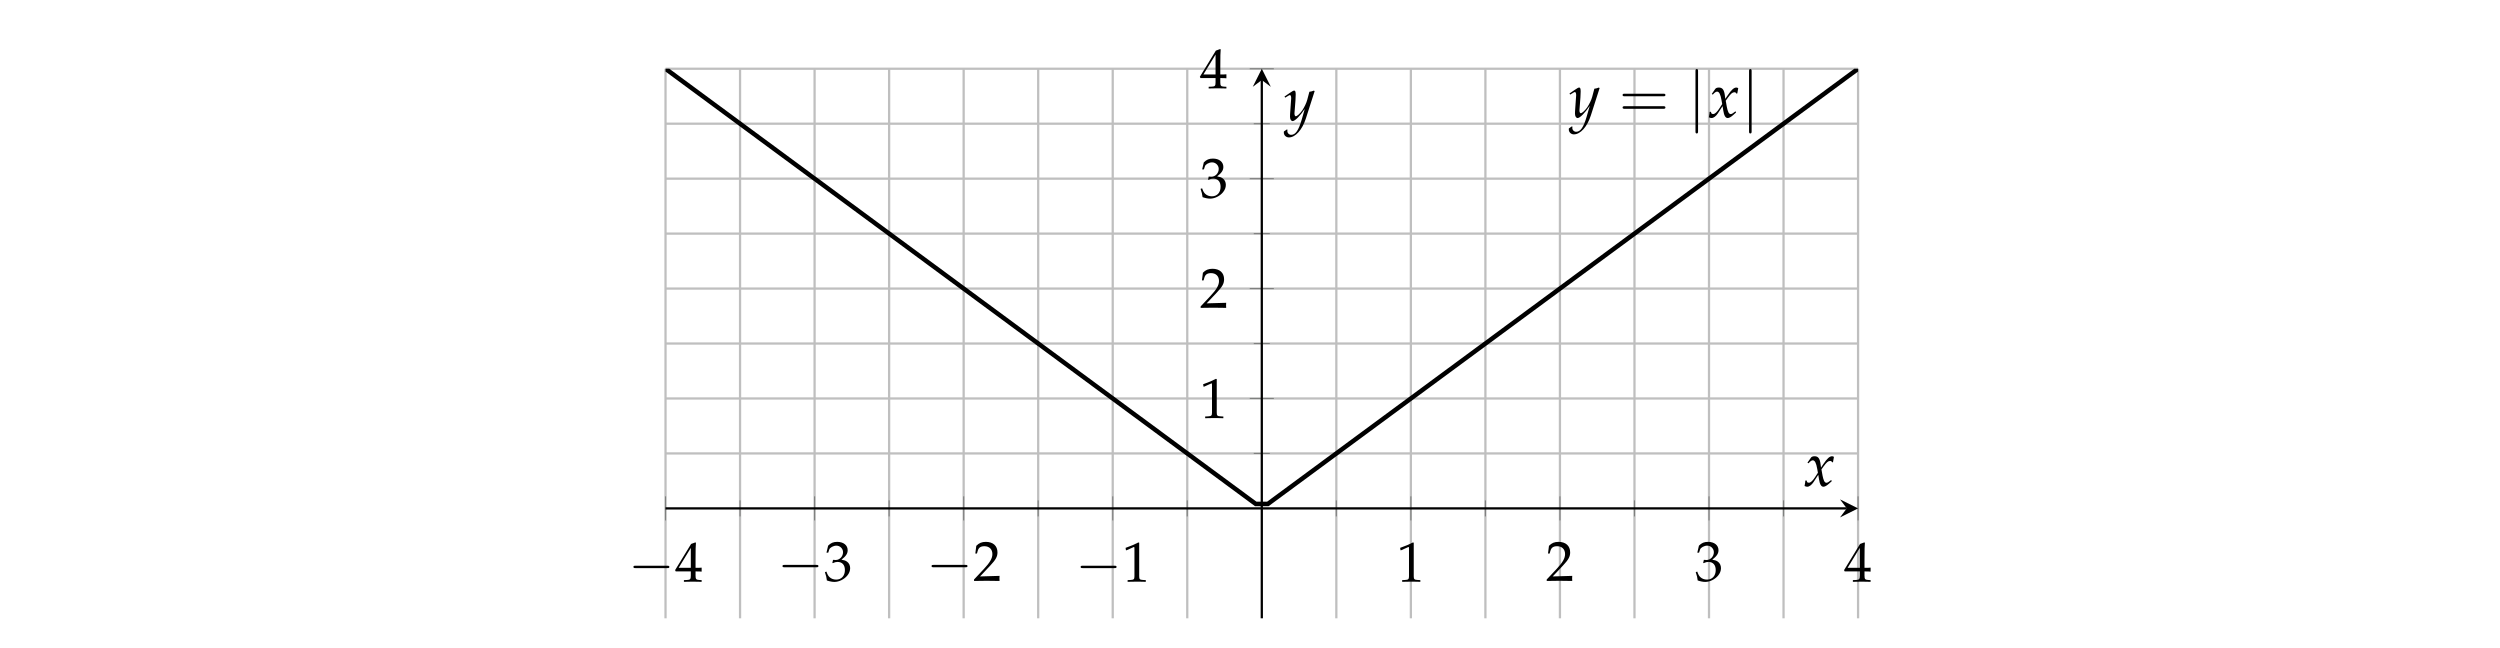
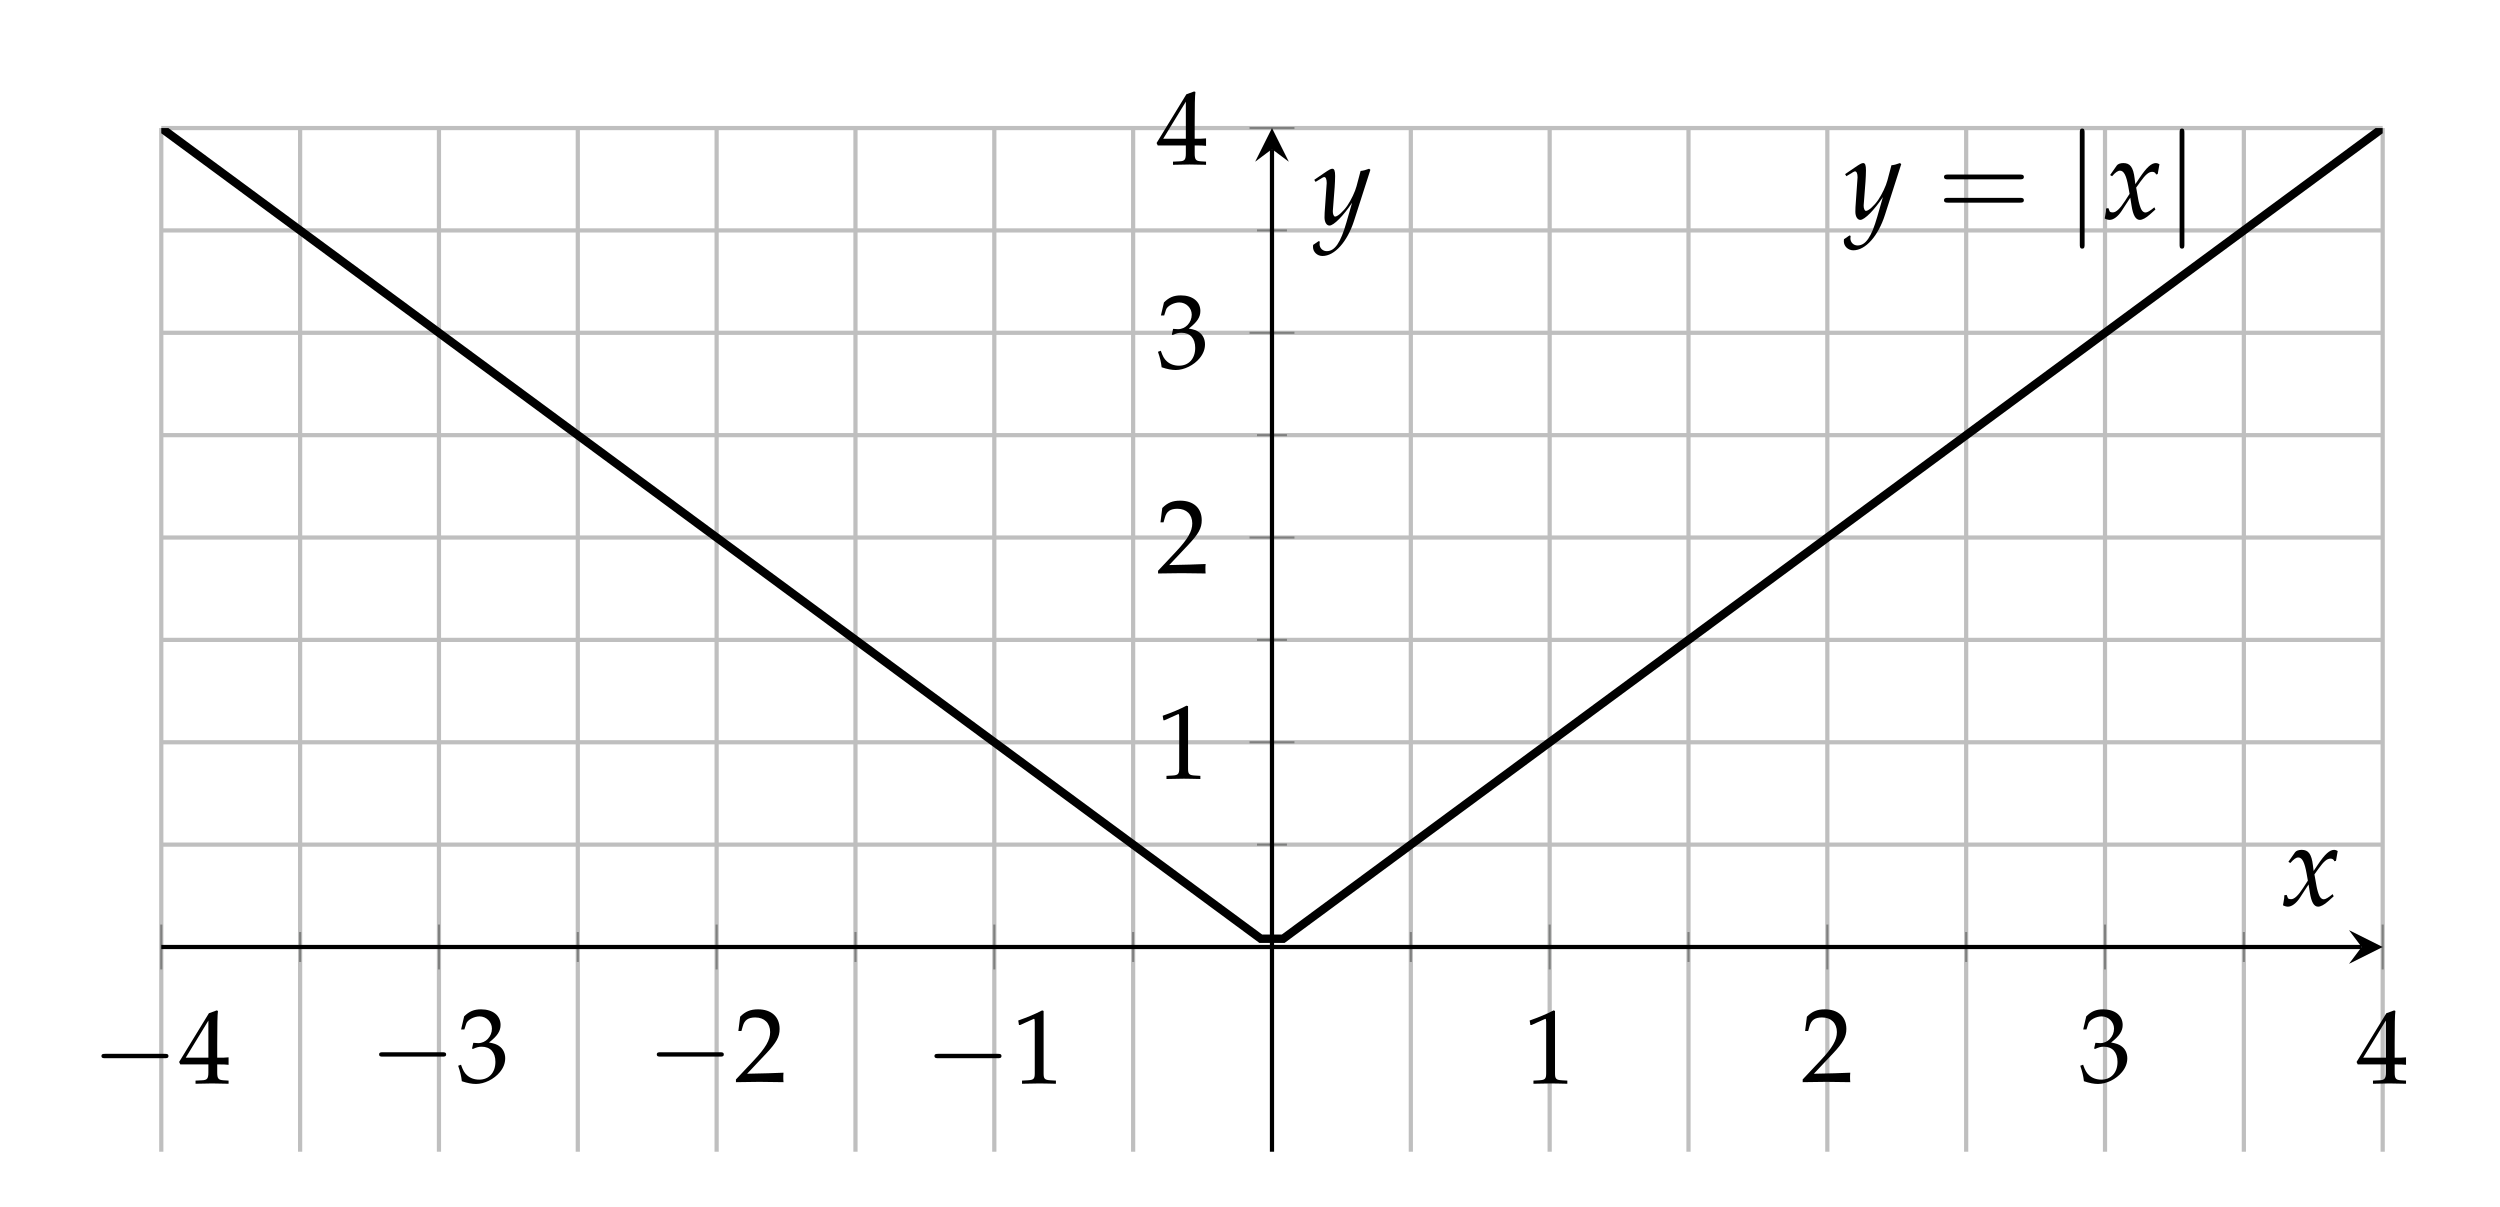
- <svg xmlns="http://www.w3.org/2000/svg" xmlns:xlink="http://www.w3.org/1999/xlink" version="1.1" width="440.829" height="114.208" viewBox="0 0 440.829 114.208">
+ <svg xmlns="http://www.w3.org/2000/svg" xmlns:xlink="http://www.w3.org/1999/xlink" version="1.1" width="236.658" height="114.208" viewBox="0 0 236.658 114.208">
  <defs>
    <path id="font_1_1" d="M.659 .23C.676 .23 .694 .23 .694 .25 .694 .27 .676 .27 .659 .27H.118C.101 .27 .083 .27 .083 .25 .083 .23 .101 .23 .118 .23H.659Z" />
    <path id="font_2_19" d="M.28 .181V.106C.28 .046 .269 .032 .22 .03L.158 .027V-.003C.291 0 .291 0 .315 0 .339 0 .339 0 .472-.003V.027L.424 .03C.375 .033 .364 .046 .364 .106V.181C.423 .181 .444 .18 .472 .177V.248C.425 .244 .406 .244 .391 .245H.388 .364V.384C.364 .562 .366 .648 .371 .689L.359 .694 .285 .667 .002 .204 .013 .181H.28M.28 .245H.065L.28 .597V.245Z" />
    <path id="font_2_18" d="M.043 .498H.074L.092 .554C.103 .588 .166 .622 .218 .622 .283 .622 .336 .569 .336 .506 .336 .431 .277 .368 .206 .368 .198 .368 .187 .369 .174 .37L.159 .371 .147 .318 .154 .312C.192 .329 .211 .334 .238 .334 .321 .334 .369 .281 .369 .19 .369 .088 .308 .021 .215 .021 .169 .021 .128 .036 .098 .064 .074 .086 .061 .109 .042 .163L.015 .153C.036 .092 .044 .056 .05 .006 .103-.012 .147-.02 .184-.02 .264-.02 .356 .025 .411 .092 .445 .133 .462 .177 .462 .224 .462 .272 .442 .314 .406 .339 .381 .357 .358 .365 .308 .374 .388 .436 .418 .482 .418 .541 .418 .63 .344 .689 .233 .689 .165 .689 .12 .67 .072 .622L.043 .498Z" />
    <path id="font_2_17" d="M.016 .023V-.003C.203 0 .203 0 .239 0 .275 0 .275 0 .468-.003 .466 .018 .466 .028 .466 .042 .466 .055 .466 .065 .468 .087 .353 .082 .307 .081 .122 .077L.304 .27C.401 .373 .431 .428 .431 .503 .431 .618 .353 .689 .226 .689 .154 .689 .105 .669 .056 .619L.039 .483H.068L.081 .529C.097 .587 .133 .612 .2 .612 .286 .612 .341 .558 .341 .473 .341 .398 .299 .324 .186 .204L.016 .023Z" />
    <path id="font_2_16" d="M.067 .555H.077L.206 .613C.207 .614 .208 .614 .209 .614 .215 .614 .217 .605 .217 .581V.096C.217 .044 .206 .033 .152 .03L.096 .027V-.003C.25 0 .25 0 .261 0 .274 0 .296 0 .33-.001 .342-.002 .377-.002 .418-.003V.027L.366 .03C.311 .033 .301 .044 .301 .096V.689L.287 .694C.222 .66 .151 .63 .06 .598L.067 .555Z" />
    <clipPath id="clip_3">
-       <path transform="matrix(1,0,0,-1,117.352,109.027)" d="M0 0H210.286V96.905H0Z" />
+       <path transform="matrix(1,0,0,-1,15.267,109.027)" d="M0 0H210.286V96.905H0Z" />
    </clipPath>
    <path id="font_4_17" d="M-.007-.179C-.008-.186-.008-.192-.008-.197-.008-.24 .029-.275 .074-.275 .18-.275 .29-.152 .349 .033L.49 .473 .479 .482C.45 .471 .427 .465 .405 .463L.37 .331C.358 .284 .323 .211 .29 .162 .255 .111 .206 .067 .184 .067 .172 .067 .163 .09 .164 .115L.165 .128 .18 .322C.182 .353 .184 .391 .184 .419 .184 .464 .177 .482 .16 .482 .147 .482 .133 .475 .085 .442L.003 .386 .014 .368 .064 .398 .068 .401C.078 .407 .085 .41 .089 .41 .103 .41 .111 .391 .111 .358 .111 .357 .111 .351 .11 .343L.093 .1 .092 .06C.092 .018 .11-.011 .135-.011 .172-.011 .256 .074 .331 .187L.282 .016C.231-.161 .181-.233 .111-.233 .076-.233 .049-.206 .049-.172 .049-.167 .05-.159 .051-.15L.041-.146-.007-.179Z" />
    <path id="font_5_4" d="M.687 .327C.702 .327 .721 .327 .721 .347 .721 .367 .702 .367 .688 .367H.089C.075 .367 .056 .367 .056 .347 .056 .327 .075 .327 .09 .327H.687M.688 .133C.702 .133 .721 .133 .721 .153 .721 .173 .702 .173 .687 .173H.09C.075 .173 .056 .173 .056 .153 .056 .133 .075 .133 .089 .133H.688Z" />
    <path id="font_1_5" d="M.159 .714C.159 .732 .159 .75 .139 .75 .119 .75 .119 .732 .119 .714V-.214C.119-.232 .119-.25 .139-.25 .159-.25 .159-.232 .159-.214V.714Z" />
    <path id="font_4_16" d="M.021 .088C.021 .068 .019 .055 .013 .023 .011 .011 .01 .008 .009 .001 .024-.007 .04-.011 .052-.011 .085-.011 .124 .018 .155 .065L.231 .182 .242 .113C.255 .028 .278-.011 .314-.011 .336-.011 .368 .006 .4 .035L.449 .079 .44 .098C.404 .068 .379 .053 .363 .053 .348 .053 .335 .063 .325 .083 .316 .102 .305 .139 .3 .168L.282 .269 .317 .318C.364 .383 .391 .406 .422 .406 .438 .406 .45 .398 .455 .383L.469 .387 .484 .472C.472 .479 .463 .482 .454 .482 .414 .482 .374 .446 .312 .354L.275 .299 .269 .347C.257 .446 .23 .482 .171 .482 .145 .482 .123 .474 .114 .461L.056 .378 .073 .368C.103 .402 .123 .416 .142 .416 .175 .416 .197 .375 .214 .277L.225 .215 .185 .153C.142 .086 .108 .054 .08 .054 .065 .054 .054 .058 .052 .063L.041 .091 .021 .088Z" />
  </defs>
-   <path transform="matrix(1,0,0,-1,117.352,109.027)" stroke-width=".399" stroke-linecap="butt" stroke-miterlimit="10" stroke-linejoin="miter" fill="none" stroke="#bfbfbf" d="M13.143 0V96.905M39.429 0V96.905M65.714 0V96.905M92 0V96.905M118.286 0V96.905M144.572 0V96.905M170.857 0V96.905M197.143 0V96.905" />
-   <path transform="matrix(1,0,0,-1,117.352,109.027)" stroke-width=".399" stroke-linecap="butt" stroke-miterlimit="10" stroke-linejoin="miter" fill="none" stroke="#bfbfbf" d="M0 0V96.905M26.286 0V96.905M52.571 0V96.905M78.857 0V96.905M131.429 0V96.905M157.714 0V96.905M184 0V96.905M210.286 0V96.905" />
-   <path transform="matrix(1,0,0,-1,117.352,109.027)" stroke-width=".399" stroke-linecap="butt" stroke-miterlimit="10" stroke-linejoin="miter" fill="none" stroke="#bfbfbf" d="M0 29.072H210.286M0 48.453H210.286M0 67.834H210.286M0 87.215H210.286" />
-   <path transform="matrix(1,0,0,-1,117.352,109.027)" stroke-width=".399" stroke-linecap="butt" stroke-miterlimit="10" stroke-linejoin="miter" fill="none" stroke="#bfbfbf" d="M0 38.762H210.286M0 58.143H210.286M0 77.524H210.286M0 96.905H210.286" />
-   <path transform="matrix(1,0,0,-1,117.352,109.027)" stroke-width=".199" stroke-linecap="butt" stroke-miterlimit="10" stroke-linejoin="miter" fill="none" stroke="#7f807f" d="M13.143 17.964V20.798M39.429 17.964V20.798M65.714 17.964V20.798M92 17.964V20.798M118.286 17.964V20.798M144.572 17.964V20.798M170.857 17.964V20.798M197.143 17.964V20.798" />
-   <path transform="matrix(1,0,0,-1,117.352,109.027)" stroke-width=".199" stroke-linecap="butt" stroke-miterlimit="10" stroke-linejoin="miter" fill="none" stroke="#7f807f" d="M0 17.255V21.507M26.286 17.255V21.507M52.571 17.255V21.507M78.857 17.255V21.507M131.429 17.255V21.507M157.714 17.255V21.507M184 17.255V21.507M210.286 17.255V21.507" />
-   <path transform="matrix(1,0,0,-1,117.352,109.027)" stroke-width=".199" stroke-linecap="butt" stroke-miterlimit="10" stroke-linejoin="miter" fill="none" stroke="#7f807f" d="M103.725 29.072H106.56M103.725 48.453H106.56M103.725 67.834H106.56M103.725 87.215H106.56" />
-   <path transform="matrix(1,0,0,-1,117.352,109.027)" stroke-width=".199" stroke-linecap="butt" stroke-miterlimit="10" stroke-linejoin="miter" fill="none" stroke="#7f807f" d="M103.017 38.762H107.269M103.017 58.143H107.269M103.017 77.524H107.269M103.017 96.905H107.269" />
-   <path transform="matrix(1,0,0,-1,117.352,109.027)" stroke-width=".399" stroke-linecap="butt" stroke-miterlimit="10" stroke-linejoin="miter" fill="none" stroke="#000000" d="M0 19.381H208.293" />
-   <path transform="matrix(1,0,0,-1,325.6454,89.646)" d="M1.993 0-1.196 1.594 0 0-1.196-1.594" />
-   <path transform="matrix(1,0,0,-1,117.352,109.027)" stroke-width=".399" stroke-linecap="butt" stroke-miterlimit="10" stroke-linejoin="miter" fill="none" stroke="#000000" d="M105.143 0V94.912" />
-   <path transform="matrix(0,-1,-1,-0,222.495,14.11452)" d="M1.993 0-1.196 1.594 0 0-1.196-1.594" />
-   <use data-text="−" xlink:href="#font_1_1" transform="matrix(10.3811,0,0,-10.3811,110.827,102.562)" />
-   <use data-text="4" xlink:href="#font_2_19" transform="matrix(9.9626,0,0,-9.9626,119.021,102.562)" />
-   <use data-text="−" xlink:href="#font_1_1" transform="matrix(10.3811,0,0,-10.3811,137.112,102.412)" />
-   <use data-text="3" xlink:href="#font_2_18" transform="matrix(9.9626,0,0,-9.9626,145.307,102.412)" />
-   <use data-text="−" xlink:href="#font_1_1" transform="matrix(10.3811,0,0,-10.3811,163.398,102.412)" />
-   <use data-text="2" xlink:href="#font_2_17" transform="matrix(9.9626,0,0,-9.9626,171.592,102.412)" />
-   <use data-text="−" xlink:href="#font_1_1" transform="matrix(10.3811,0,0,-10.3811,189.683,102.562)" />
-   <use data-text="1" xlink:href="#font_2_16" transform="matrix(9.9626,0,0,-9.9626,197.877,102.562)" />
-   <use data-text="1" xlink:href="#font_2_16" transform="matrix(9.9626,0,0,-9.9626,246.289,102.562)" />
-   <use data-text="2" xlink:href="#font_2_17" transform="matrix(9.9626,0,0,-9.9626,272.574,102.412)" />
-   <use data-text="3" xlink:href="#font_2_18" transform="matrix(9.9626,0,0,-9.9626,298.86,102.412)" />
-   <use data-text="4" xlink:href="#font_2_19" transform="matrix(9.9626,0,0,-9.9626,325.145,102.562)" />
-   <use data-text="1" xlink:href="#font_2_16" transform="matrix(9.9626,0,0,-9.9626,211.552,73.713)" />
-   <use data-text="2" xlink:href="#font_2_17" transform="matrix(9.9626,0,0,-9.9626,211.552,54.258)" />
-   <use data-text="3" xlink:href="#font_2_18" transform="matrix(9.9626,0,0,-9.9626,211.552,34.827)" />
-   <use data-text="4" xlink:href="#font_2_19" transform="matrix(9.9626,0,0,-9.9626,211.552,15.571)" />
+   <path transform="matrix(1,0,0,-1,15.267,109.027)" stroke-width=".399" stroke-linecap="butt" stroke-miterlimit="10" stroke-linejoin="miter" fill="none" stroke="#bfbfbf" d="M13.143 0V96.905M39.429 0V96.905M65.714 0V96.905M92 0V96.905M118.286 0V96.905M144.572 0V96.905M170.857 0V96.905M197.143 0V96.905" />
+   <path transform="matrix(1,0,0,-1,15.267,109.027)" stroke-width=".399" stroke-linecap="butt" stroke-miterlimit="10" stroke-linejoin="miter" fill="none" stroke="#bfbfbf" d="M0 0V96.905M26.286 0V96.905M52.571 0V96.905M78.857 0V96.905M131.429 0V96.905M157.714 0V96.905M184 0V96.905M210.286 0V96.905" />
+   <path transform="matrix(1,0,0,-1,15.267,109.027)" stroke-width=".399" stroke-linecap="butt" stroke-miterlimit="10" stroke-linejoin="miter" fill="none" stroke="#bfbfbf" d="M0 29.072H210.286M0 48.453H210.286M0 67.834H210.286M0 87.215H210.286" />
+   <path transform="matrix(1,0,0,-1,15.267,109.027)" stroke-width=".399" stroke-linecap="butt" stroke-miterlimit="10" stroke-linejoin="miter" fill="none" stroke="#bfbfbf" d="M0 38.762H210.286M0 58.143H210.286M0 77.524H210.286M0 96.905H210.286" />
+   <path transform="matrix(1,0,0,-1,15.267,109.027)" stroke-width=".199" stroke-linecap="butt" stroke-miterlimit="10" stroke-linejoin="miter" fill="none" stroke="#7f807f" d="M13.143 17.964V20.798M39.429 17.964V20.798M65.714 17.964V20.798M92 17.964V20.798M118.286 17.964V20.798M144.572 17.964V20.798M170.857 17.964V20.798M197.143 17.964V20.798" />
+   <path transform="matrix(1,0,0,-1,15.267,109.027)" stroke-width=".199" stroke-linecap="butt" stroke-miterlimit="10" stroke-linejoin="miter" fill="none" stroke="#7f807f" d="M0 17.255V21.507M26.286 17.255V21.507M52.571 17.255V21.507M78.857 17.255V21.507M131.429 17.255V21.507M157.714 17.255V21.507M184 17.255V21.507M210.286 17.255V21.507" />
+   <path transform="matrix(1,0,0,-1,15.267,109.027)" stroke-width=".199" stroke-linecap="butt" stroke-miterlimit="10" stroke-linejoin="miter" fill="none" stroke="#7f807f" d="M103.725 29.072H106.56M103.725 48.453H106.56M103.725 67.834H106.56M103.725 87.215H106.56" />
+   <path transform="matrix(1,0,0,-1,15.267,109.027)" stroke-width=".199" stroke-linecap="butt" stroke-miterlimit="10" stroke-linejoin="miter" fill="none" stroke="#7f807f" d="M103.017 38.762H107.269M103.017 58.143H107.269M103.017 77.524H107.269M103.017 96.905H107.269" />
+   <path transform="matrix(1,0,0,-1,15.267,109.027)" stroke-width=".399" stroke-linecap="butt" stroke-miterlimit="10" stroke-linejoin="miter" fill="none" stroke="#000000" d="M0 19.381H208.293" />
+   <path transform="matrix(1,0,0,-1,223.5604,89.646)" d="M1.993 0-1.196 1.594 0 0-1.196-1.594" />
+   <path transform="matrix(1,0,0,-1,15.267,109.027)" stroke-width=".399" stroke-linecap="butt" stroke-miterlimit="10" stroke-linejoin="miter" fill="none" stroke="#000000" d="M105.143 0V94.912" />
+   <path transform="matrix(0,-1,-1,-0,120.41,14.11452)" d="M1.993 0-1.196 1.594 0 0-1.196-1.594" />
+   <use data-text="−" xlink:href="#font_1_1" transform="matrix(10.3811,0,0,-10.3811,8.742001,102.562)" />
+   <use data-text="4" xlink:href="#font_2_19" transform="matrix(9.9626,0,0,-9.9626,16.936,102.562)" />
+   <use data-text="−" xlink:href="#font_1_1" transform="matrix(10.3811,0,0,-10.3811,35.027,102.412)" />
+   <use data-text="3" xlink:href="#font_2_18" transform="matrix(9.9626,0,0,-9.9626,43.221,102.412)" />
+   <use data-text="−" xlink:href="#font_1_1" transform="matrix(10.3811,0,0,-10.3811,61.313,102.412)" />
+   <use data-text="2" xlink:href="#font_2_17" transform="matrix(9.9626,0,0,-9.9626,69.507,102.412)" />
+   <use data-text="−" xlink:href="#font_1_1" transform="matrix(10.3811,0,0,-10.3811,87.598,102.562)" />
+   <use data-text="1" xlink:href="#font_2_16" transform="matrix(9.9626,0,0,-9.9626,95.792,102.562)" />
+   <use data-text="1" xlink:href="#font_2_16" transform="matrix(9.9626,0,0,-9.9626,144.204,102.562)" />
+   <use data-text="2" xlink:href="#font_2_17" transform="matrix(9.9626,0,0,-9.9626,170.489,102.412)" />
+   <use data-text="3" xlink:href="#font_2_18" transform="matrix(9.9626,0,0,-9.9626,196.774,102.412)" />
+   <use data-text="4" xlink:href="#font_2_19" transform="matrix(9.9626,0,0,-9.9626,223.06,102.562)" />
+   <use data-text="1" xlink:href="#font_2_16" transform="matrix(9.9626,0,0,-9.9626,109.466,73.713)" />
+   <use data-text="2" xlink:href="#font_2_17" transform="matrix(9.9626,0,0,-9.9626,109.466,54.258)" />
+   <use data-text="3" xlink:href="#font_2_18" transform="matrix(9.9626,0,0,-9.9626,109.466,34.827)" />
+   <use data-text="4" xlink:href="#font_2_19" transform="matrix(9.9626,0,0,-9.9626,109.466,15.571)" />
  <g clip-path="url(#clip_3)">
-     <path transform="matrix(1,0,0,-1,117.352,109.027)" stroke-width=".797" stroke-linecap="butt" stroke-miterlimit="10" stroke-linejoin="miter" fill="none" stroke="#000000" d="M0 96.905 2.124 95.339 4.248 93.773 6.372 92.207 8.496 90.641 10.62 89.074 12.744 87.508 14.868 85.942 16.993 84.376 19.117 82.81 21.241 81.244 23.365 79.678 25.489 78.112 27.613 76.545 29.737 74.979 31.861 73.413 33.985 71.847 36.109 70.281 38.233 68.715 40.357 67.149 42.481 65.583 44.605 64.016 46.73 62.45 48.854 60.884 50.978 59.318 53.102 57.752 55.226 56.186 57.35 54.62 59.474 53.054 61.598 51.488 63.722 49.921 65.846 48.355 67.97 46.789 70.094 45.223 72.218 43.657 74.342 42.091 76.466 40.525 78.591 38.959 80.715 37.392 82.839 35.826 84.963 34.26 87.087 32.694 89.211 31.128 91.335 29.562 93.459 27.996 95.583 26.43 97.707 24.864 99.831 23.297 101.955 21.731 104.079 20.165 106.203 20.163 108.328 21.729 110.452 23.295 112.576 24.861 114.7 26.427 116.824 27.994 118.948 29.56 121.072 31.126 123.196 32.692 125.32 34.258 127.444 35.824 129.568 37.39 131.692 38.956 133.816 40.522 135.94 42.089 138.064 43.655 140.189 45.221 142.313 46.787 144.437 48.353 146.561 49.919 148.685 51.485 150.809 53.051 152.933 54.618 155.057 56.184 157.181 57.75 159.305 59.316 161.429 60.882 163.553 62.448 165.677 64.014 167.801 65.58 169.926 67.146 172.05 68.713 174.174 70.279 176.298 71.845 178.422 73.411 180.546 74.977 182.67 76.543 184.794 78.109 186.918 79.675 189.042 81.242 191.166 82.808 193.29 84.374 195.414 85.94 197.538 87.506 199.662 89.072 201.787 90.638 203.911 92.204 206.035 93.77 208.159 95.337 210.283 96.903" />
-     <use data-text="y" xlink:href="#font_4_17" transform="matrix(10.9091,0,0,-10.9091,276.716,20.695)" />
-     <use data-text="=" xlink:href="#font_5_4" transform="matrix(11.3673,0,0,-11.3673,285.474,20.695)" />
-     <use data-text="|" xlink:href="#font_1_5" transform="matrix(11.3673,0,0,-11.3673,297.613,20.695)" />
-     <use data-text="x" xlink:href="#font_4_16" transform="matrix(10.9091,0,0,-10.9091,301.224,20.695)" />
-     <use data-text="|" xlink:href="#font_1_5" transform="matrix(11.3673,0,0,-11.3673,307.06,20.695)" />
+     <path transform="matrix(1,0,0,-1,15.267,109.027)" stroke-width=".797" stroke-linecap="butt" stroke-miterlimit="10" stroke-linejoin="miter" fill="none" stroke="#000000" d="M0 96.905 2.124 95.339 4.248 93.773 6.372 92.207 8.496 90.641 10.62 89.074 12.744 87.508 14.868 85.942 16.993 84.376 19.117 82.81 21.241 81.244 23.365 79.678 25.489 78.112 27.613 76.545 29.737 74.979 31.861 73.413 33.985 71.847 36.109 70.281 38.233 68.715 40.357 67.149 42.481 65.583 44.605 64.016 46.73 62.45 48.854 60.884 50.978 59.318 53.102 57.752 55.226 56.186 57.35 54.62 59.474 53.054 61.598 51.488 63.722 49.921 65.846 48.355 67.97 46.789 70.094 45.223 72.218 43.657 74.342 42.091 76.466 40.525 78.591 38.959 80.715 37.392 82.839 35.826 84.963 34.26 87.087 32.694 89.211 31.128 91.335 29.562 93.459 27.996 95.583 26.43 97.707 24.864 99.831 23.297 101.955 21.731 104.079 20.165 106.203 20.163 108.328 21.729 110.452 23.295 112.576 24.861 114.7 26.427 116.824 27.994 118.948 29.56 121.072 31.126 123.196 32.692 125.32 34.258 127.444 35.824 129.568 37.39 131.692 38.956 133.816 40.522 135.94 42.089 138.064 43.655 140.189 45.221 142.313 46.787 144.437 48.353 146.561 49.919 148.685 51.485 150.809 53.051 152.933 54.618 155.057 56.184 157.181 57.75 159.305 59.316 161.429 60.882 163.553 62.448 165.677 64.014 167.801 65.58 169.926 67.146 172.05 68.713 174.174 70.279 176.298 71.845 178.422 73.411 180.546 74.977 182.67 76.543 184.794 78.109 186.918 79.675 189.042 81.242 191.166 82.808 193.29 84.374 195.414 85.94 197.538 87.506 199.662 89.072 201.787 90.638 203.911 92.204 206.035 93.77 208.159 95.337 210.283 96.903" />
+     <use data-text="y" xlink:href="#font_4_17" transform="matrix(10.9091,0,0,-10.9091,174.631,20.695)" />
+     <use data-text="=" xlink:href="#font_5_4" transform="matrix(11.3673,0,0,-11.3673,183.389,20.695)" />
+     <use data-text="|" xlink:href="#font_1_5" transform="matrix(11.3673,0,0,-11.3673,195.528,20.695)" />
+     <use data-text="x" xlink:href="#font_4_16" transform="matrix(10.9091,0,0,-10.9091,199.139,20.695)" />
+     <use data-text="|" xlink:href="#font_1_5" transform="matrix(11.3673,0,0,-11.3673,204.975,20.695)" />
  </g>
-   <use data-text="x" xlink:href="#font_4_16" transform="matrix(10.9091,0,0,-10.9091,318.101,85.708)" />
-   <use data-text="y" xlink:href="#font_4_17" transform="matrix(10.9091,0,0,-10.9091,226.466,21.233)" />
+   <use data-text="x" xlink:href="#font_4_16" transform="matrix(10.9091,0,0,-10.9091,216.015,85.708)" />
+   <use data-text="y" xlink:href="#font_4_17" transform="matrix(10.9091,0,0,-10.9091,124.38,21.233)" />
</svg>
